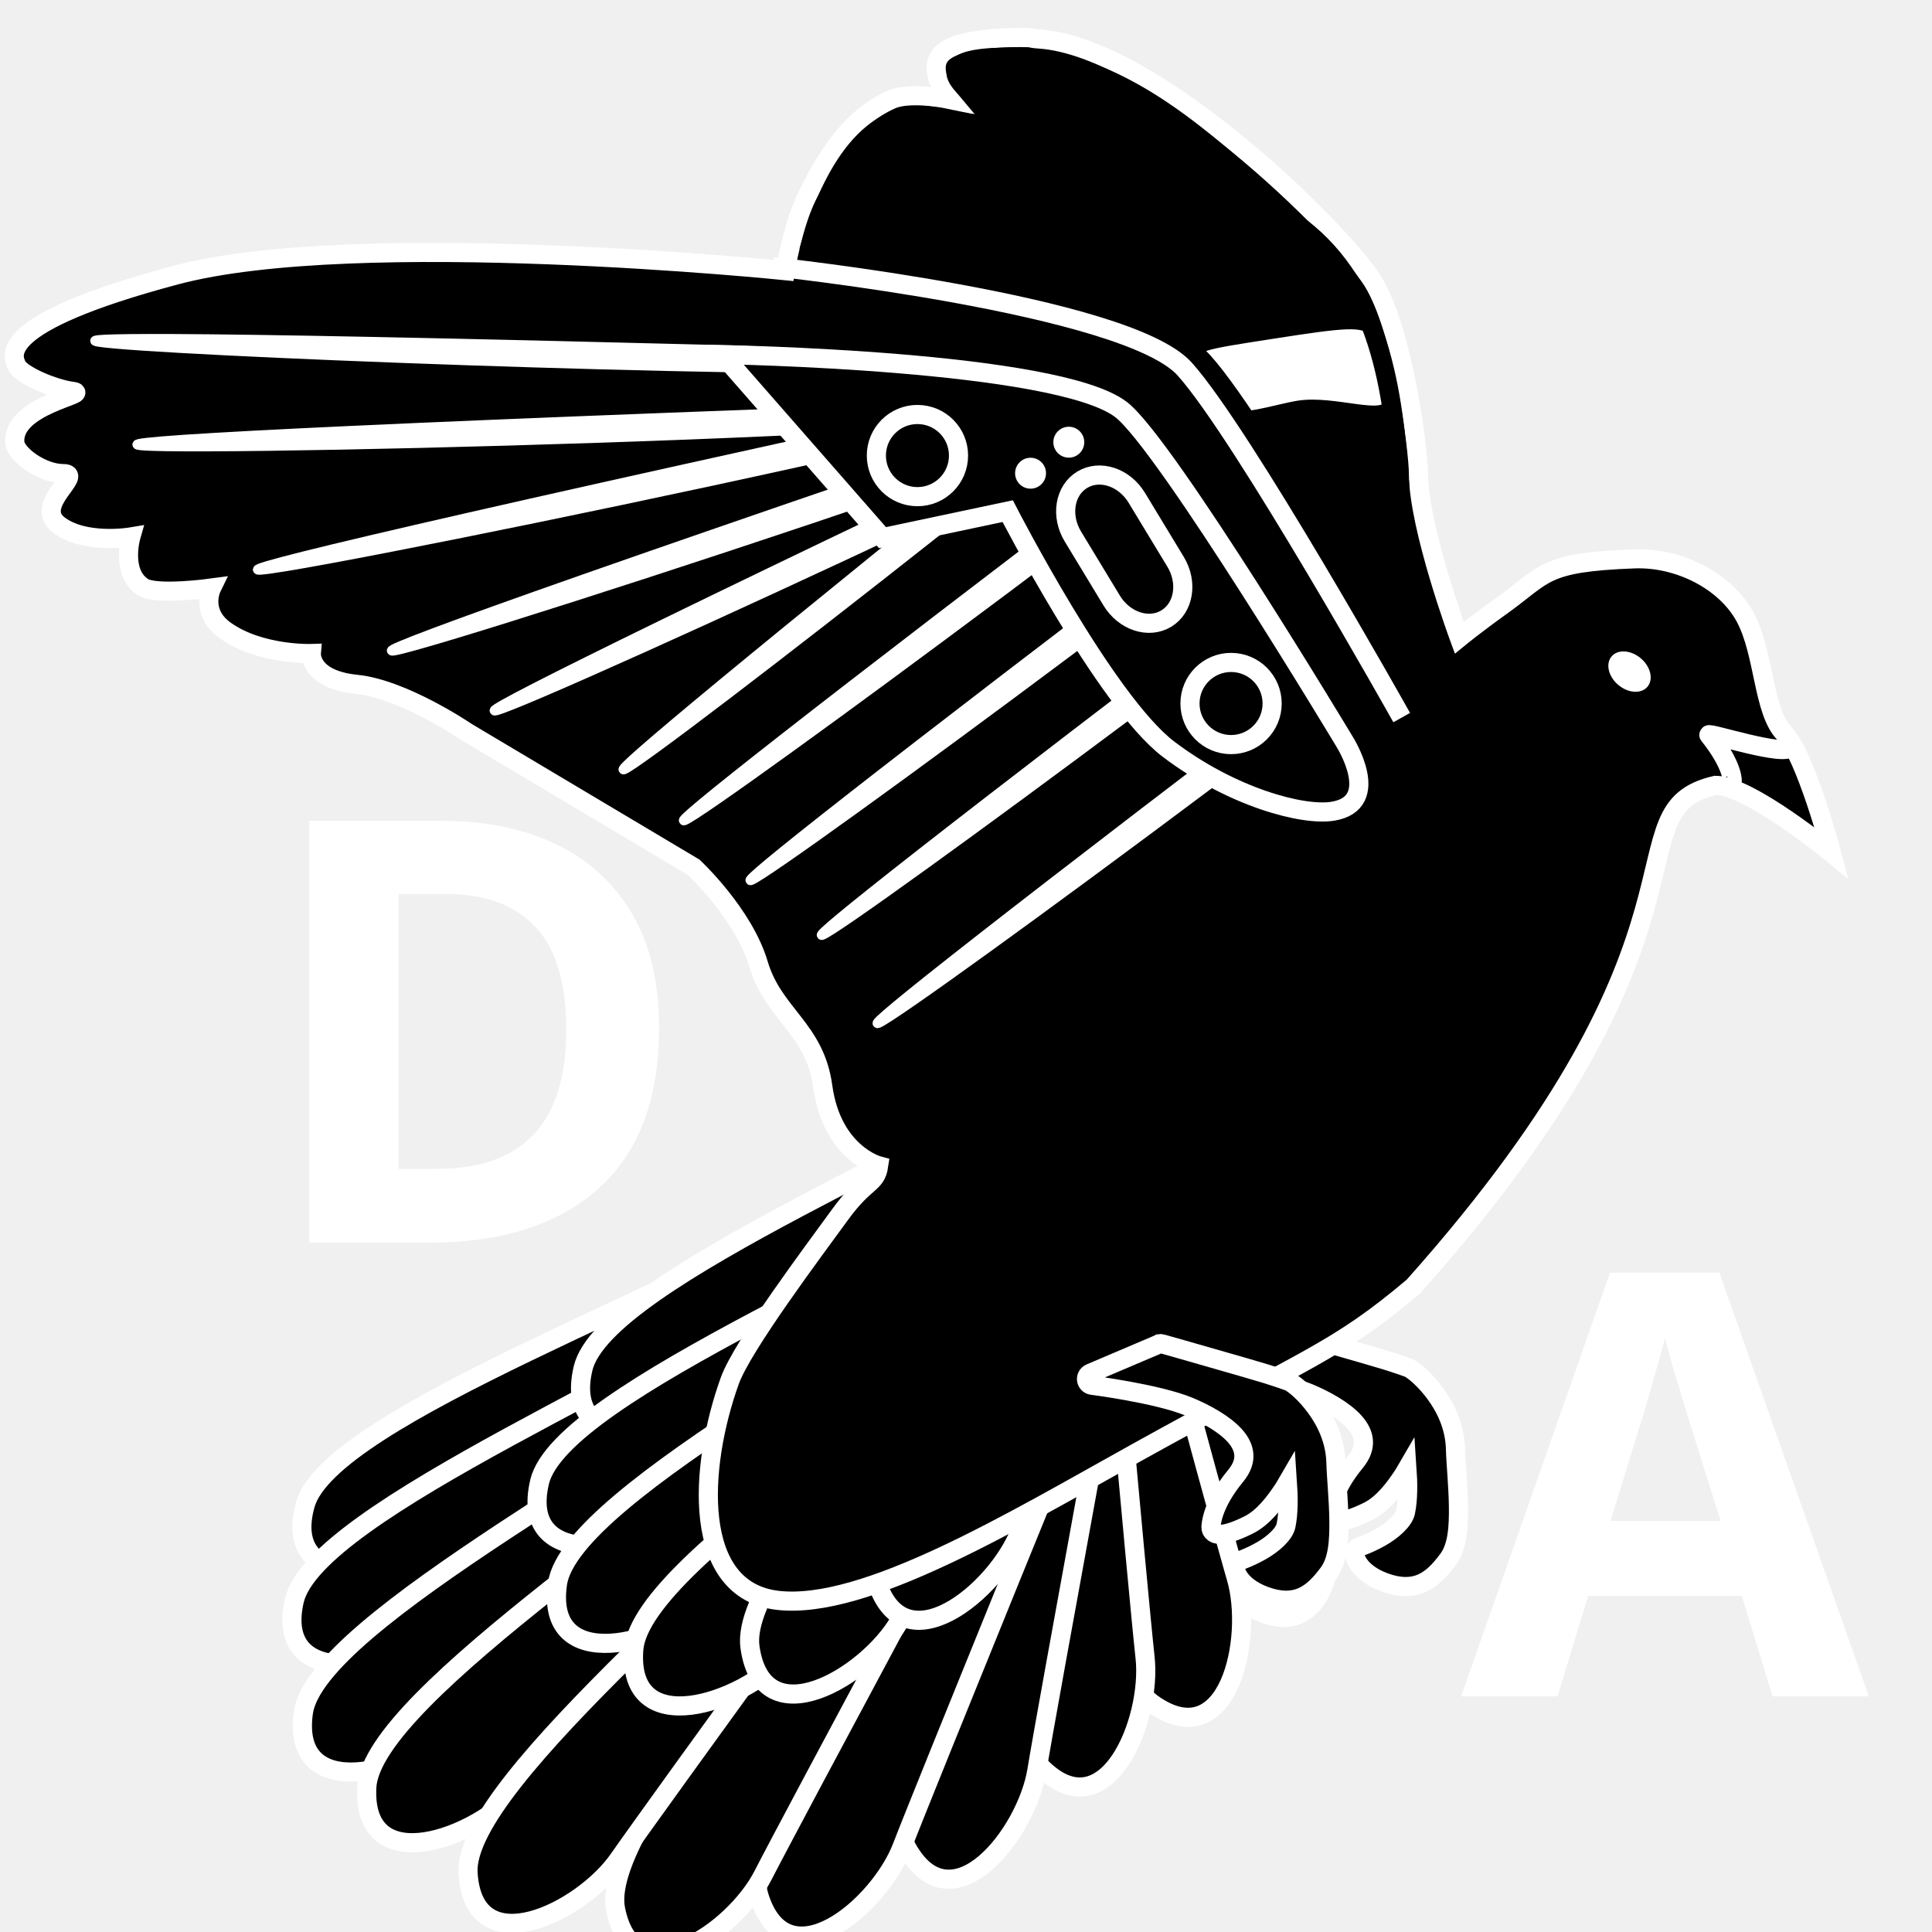
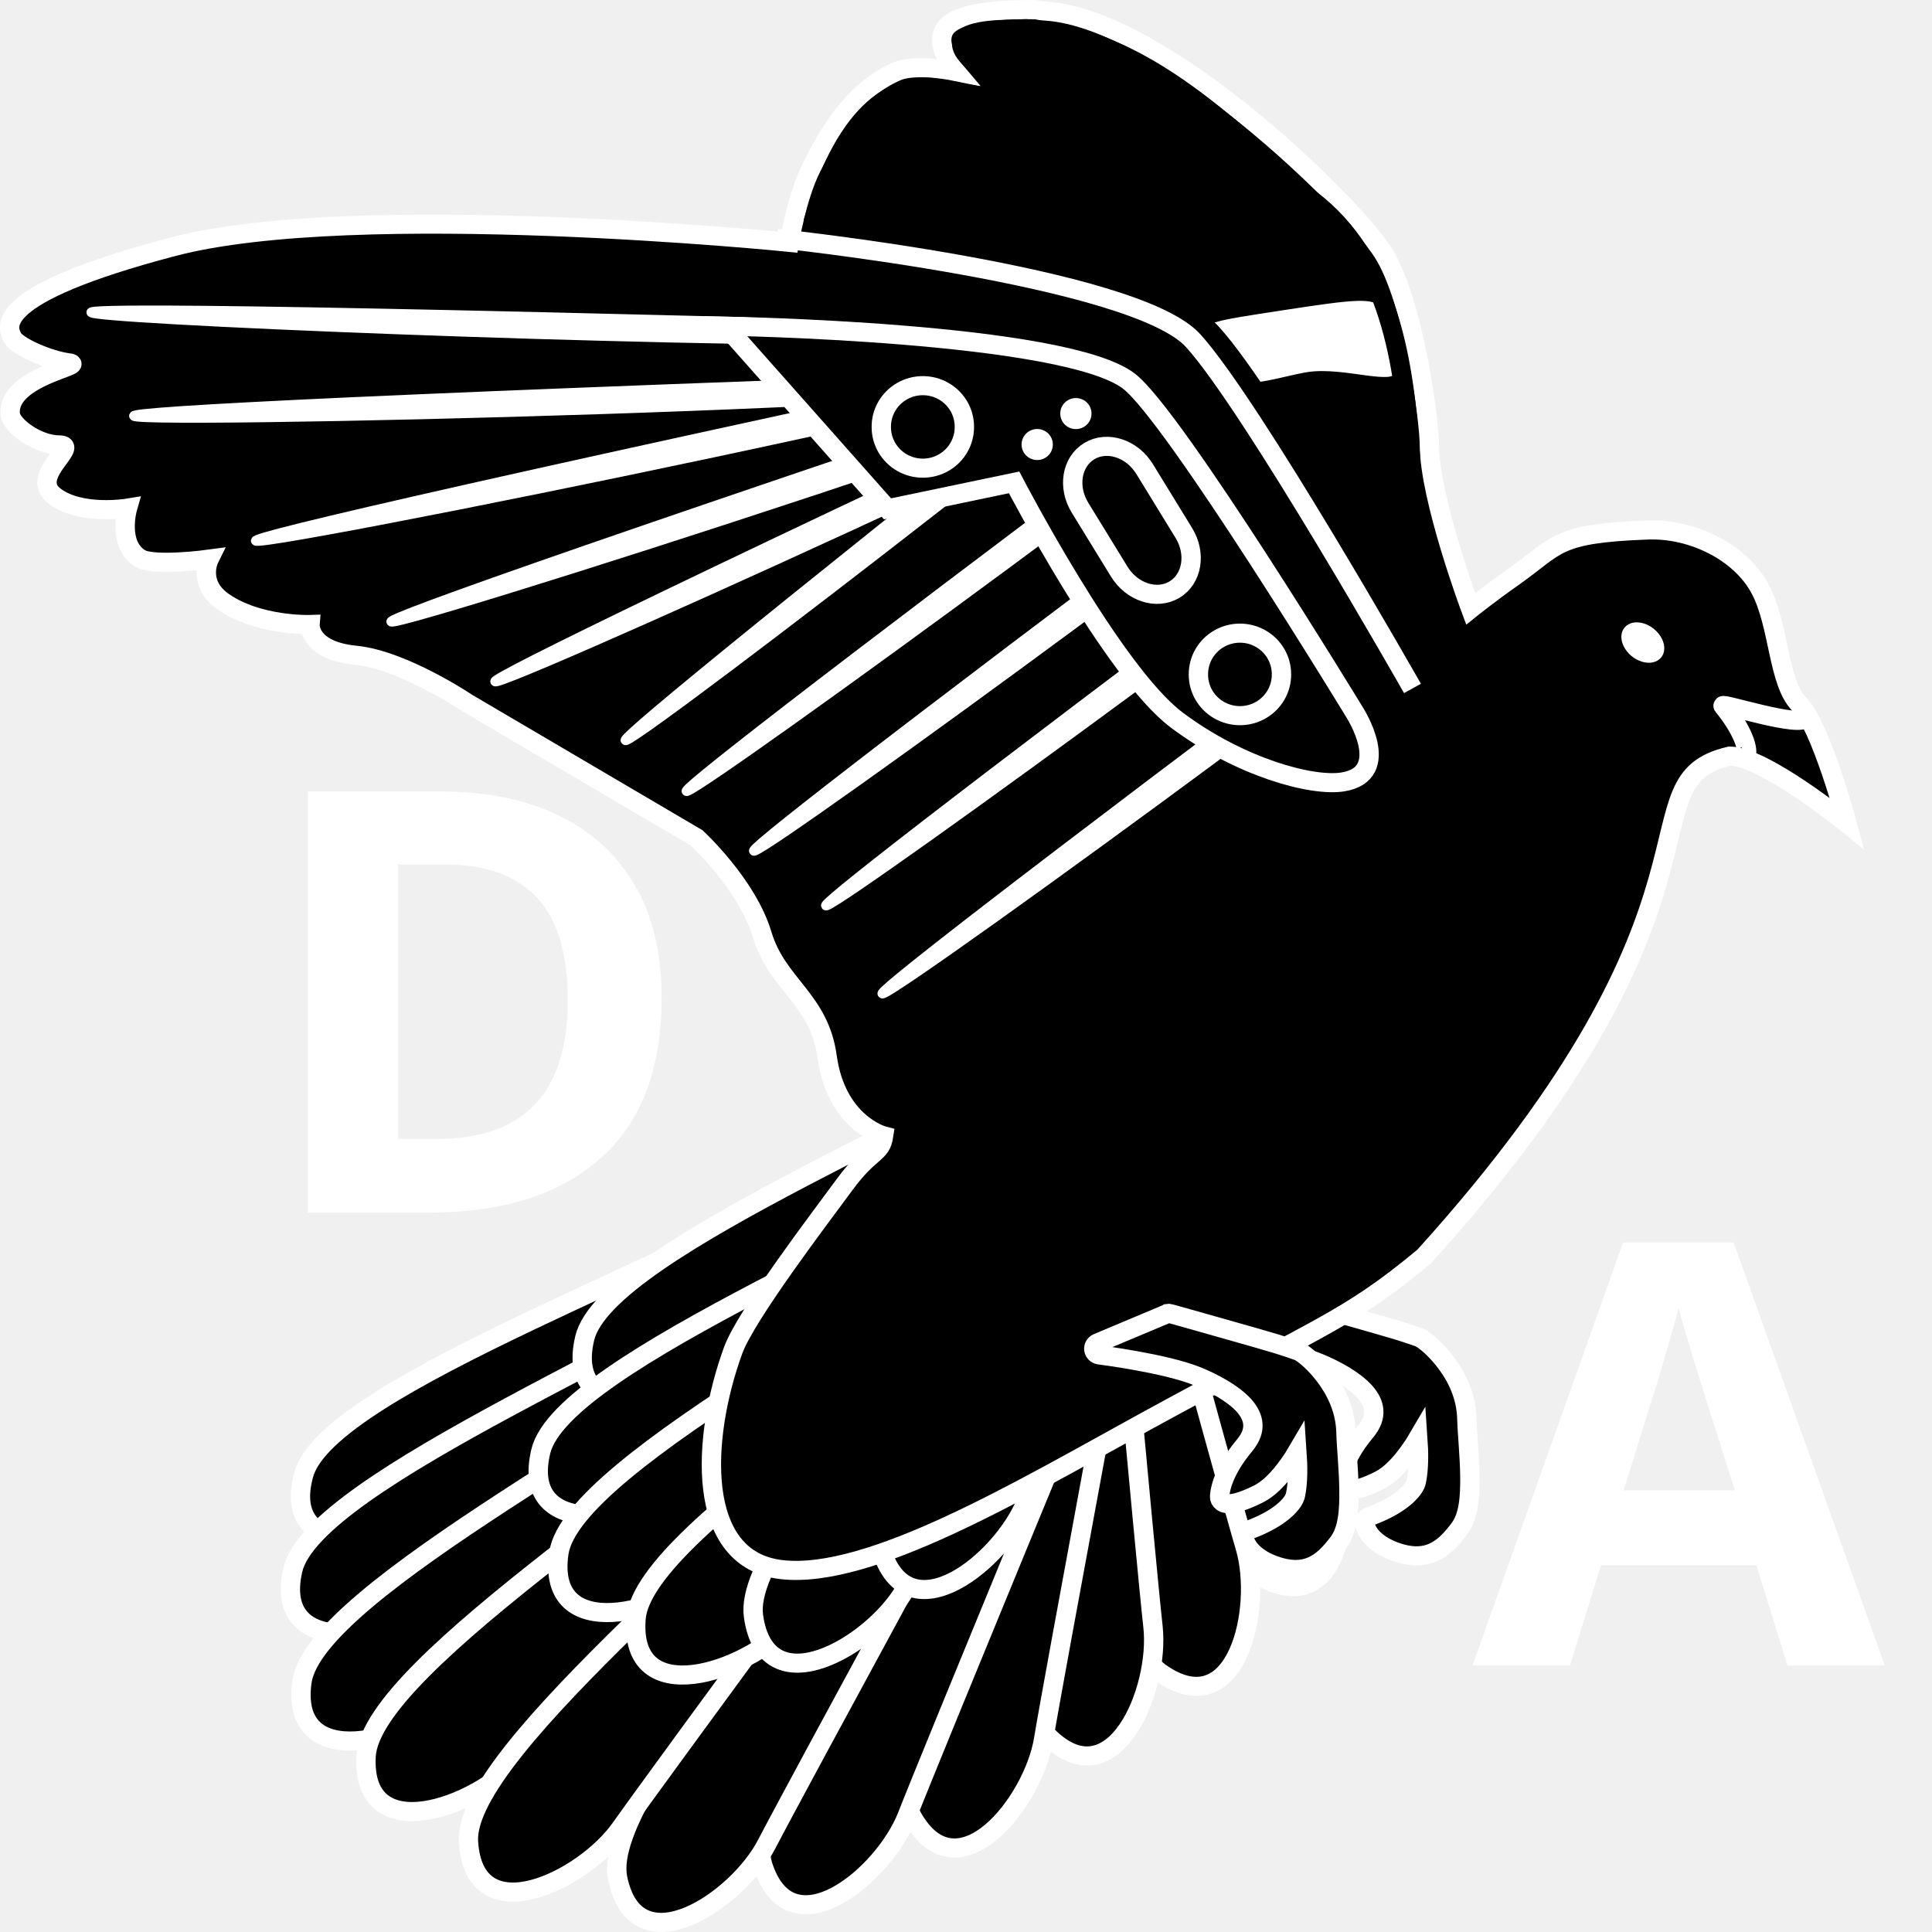
- <svg xmlns="http://www.w3.org/2000/svg" width="202" height="202" id="svg3646" version="1.1">
+ <svg xmlns="http://www.w3.org/2000/svg" width="133" height="133" id="svg3646" version="1.1">
  <defs id="defs3648" />
-   <g id="layer1" transform="translate(-278.5761,-269.1792)">
-     <g id="g4413" transform="matrix(1.0,0,0,1.0,-218.6199,106.6642)">
+   <g id="layer1" transform="translate(-278.5761,-338.1792)">
+     <g id="g4413" transform="matrix(0.6657206,0,0,0.6572308,-52.74684,229.4528)">
      <path id="path4415" d="m 604.797,172.793 c -6.566,-2.925 5.872,4.604 14.067,8.654 1.419,0.696 2.491,1.203 3.41,1.629 l -0.609,-1.457 c -1.602,-0.996 -3.103,-1.877 -3.103,-1.877 -7.273,-3.813 -11.576,-5.974 -13.765,-6.949 z" style="fill:#ffffff;fill-opacity:1;stroke:#ffffff;stroke-width:0.448;stroke-linecap:butt;stroke-linejoin:miter;stroke-miterlimit:4;stroke-opacity:1;stroke-dasharray:none" />
      <path style="fill:#ffffff;fill-opacity:1;stroke:#ffffff;stroke-width:0.448;stroke-linecap:butt;stroke-linejoin:miter;stroke-miterlimit:4;stroke-opacity:1;stroke-dasharray:none" d="m 595.561,177.13 c -6.947,-1.846 6.528,3.614 15.262,6.311 1.511,0.462 2.65,0.792 3.625,1.067 l -0.832,-1.341 c -1.74,-0.729 -3.361,-1.361 -3.361,-1.361 -7.786,-2.611 -12.378,-4.061 -14.693,-4.676 z" id="path4417" />
      <path id="path4419" d="m 590.086,182.586 c -7.078,-1.252 6.81,3.049 15.741,4.998 1.545,0.333 2.708,0.565 3.702,0.756 l -0.943,-1.266 c -1.795,-0.58 -3.464,-1.071 -3.464,-1.071 -7.979,-1.943 -12.677,-2.999 -15.036,-3.417 z" style="fill:#ffffff;fill-opacity:1;stroke:#ffffff;stroke-width:0.448;stroke-linecap:butt;stroke-linejoin:miter;stroke-miterlimit:4;stroke-opacity:1;stroke-dasharray:none" />
      <text xml:space="preserve" style="font-size:61.778px;font-style:normal;font-variant:normal;font-weight:normal;font-stretch:normal;line-height:125%;letter-spacing:0px;word-spacing:0px;fill:#ffffff;fill-opacity:1;stroke:none;font-family:Alegreya Sans SC;-inkscape-font-specification:Alegreya Sans SC" x="649.964" y="339.878" id="text4421">
        <tspan style="font-weight:bold;fill:#ffffff;-inkscape-font-specification:Alegreya Sans SC Bold" id="tspan4423" x="649.964" y="339.878">A</tspan>
      </text>
      <path d="m 616.438,306.219 a 0.659,0.659 0 0 0 -0.094,0.062 l -7.125,3.031 a 0.659,0.659 0 0 0 0.156,1.25 c 0,0 6.873,0.873 10.188,2.25 1.707,0.709 3.709,1.808 4.812,3.062 0.552,0.627 0.864,1.284 0.906,1.938 0.043,0.654 -0.16,1.385 -0.875,2.25 -1.223,1.479 -1.886,2.791 -2.219,3.75 -0.333,0.959 -0.344,1.594 -0.344,1.594 a 0.659,0.659 0 0 0 0.281,0.562 c 0,0 0.091,0.068 0.156,0.094 0.065,0.026 0.133,0.047 0.219,0.062 0.172,0.03 0.38,0.039 0.656,0 0.553,-0.078 1.366,-0.324 2.656,-0.969 1.475,-0.737 2.685,-2.312 3.594,-3.688 0.263,-0.399 0.235,-0.404 0.438,-0.75 0.1,1.448 0.126,3.215 -0.156,4.531 -0.19,0.885 -1.324,1.895 -2.531,2.594 -1.208,0.699 -2.375,1.094 -2.375,1.094 a 0.659,0.659 0 0 0 -0.438,0.719 c 0,0 0.092,0.564 0.531,1.156 0.439,0.592 1.246,1.283 2.594,1.781 1.56,0.577 2.852,0.578 3.938,0.094 1.085,-0.484 1.893,-1.368 2.719,-2.469 1.003,-1.338 1.119,-3.39 1.094,-5.531 -0.025,-2.142 -0.265,-4.412 -0.312,-6.062 -0.068,-2.377 -1.065,-4.35 -2.125,-5.781 -1.06,-1.431 -2.105,-2.281 -2.625,-2.594 -0.142,-0.085 -0.231,-0.102 -0.375,-0.156 -0.144,-0.054 -0.321,-0.117 -0.531,-0.188 -0.42,-0.14 -0.986,-0.336 -1.625,-0.531 -1.279,-0.391 -2.89,-0.847 -4.5,-1.312 -3.219,-0.932 -6.344,-1.812 -6.344,-1.812 a 0.659,0.659 0 0 0 -0.344,-0.031 z" id="path4425" style="fill:#000000;fill-opacity:1;stroke:#ffffff;stroke-width:2;stroke-linecap:butt;stroke-linejoin:miter;stroke-miterlimit:4;stroke-opacity:1;stroke-dasharray:none" transform="translate(14.46429,-4.642857)" />
      <path style="fill:#000000;fill-opacity:1;stroke:#ffffff;stroke-width:2;stroke-linecap:butt;stroke-linejoin:miter;stroke-miterlimit:4;stroke-opacity:1;stroke-dasharray:none" d="m 609.215,268.078 c 6.339,17.76 10.28,57.846 18.82,62.527 8.54,4.681 9.776,-7.967 7.184,-14.083 -2.592,-6.117 -20.594,-51.1 -20.594,-51.1 z" id="path4427" />
      <path id="path4429" d="m 606.276,276.34 c 4.223,18.378 3.461,58.65 11.397,64.296 7.936,5.646 10.639,-6.772 8.778,-13.149 -1.861,-6.377 -14.492,-53.154 -14.492,-53.154 z" style="fill:#000000;fill-opacity:1;stroke:#ffffff;stroke-width:2;stroke-linecap:butt;stroke-linejoin:miter;stroke-miterlimit:4;stroke-opacity:1;stroke-dasharray:none" />
      <path style="fill:#000000;fill-opacity:1;stroke:#ffffff;stroke-width:2;stroke-linecap:butt;stroke-linejoin:miter;stroke-miterlimit:4;stroke-opacity:1;stroke-dasharray:none" d="m 605.904,281.941 c 0.977,18.832 -6.747,58.363 0.092,65.298 6.838,6.934 11.651,-4.827 10.922,-11.43 -0.729,-6.603 -5.069,-54.86 -5.069,-54.86 z" id="path4431" />
      <path id="path4433" d="m 609.456,292.797 c -4.115,18.403 -22.169,54.409 -17.443,62.925 4.726,8.516 12.519,-1.522 13.59,-8.078 1.071,-6.556 9.846,-54.207 9.846,-54.207 z" style="fill:#000000;fill-opacity:1;stroke:#ffffff;stroke-width:2;stroke-linecap:butt;stroke-linejoin:miter;stroke-miterlimit:4;stroke-opacity:1;stroke-dasharray:none" />
      <path style="fill:#000000;fill-opacity:1;stroke:#ffffff;stroke-width:2;stroke-linecap:butt;stroke-linejoin:miter;stroke-miterlimit:4;stroke-opacity:1;stroke-dasharray:none" d="m 606.457,302.711 c -7.779,17.178 -32.792,48.749 -29.901,58.05 2.891,9.3 12.567,1.061 14.951,-5.139 2.385,-6.201 20.686,-51.063 20.686,-51.063 z" id="path4435" />
      <path id="path4437" d="m 597.424,307.567 c -9.55,16.26 -37.759,45.012 -35.866,54.566 1.892,9.554 12.384,2.383 15.41,-3.531 3.026,-5.914 25.965,-48.591 25.965,-48.591 z" style="fill:#000000;fill-opacity:1;stroke:#ffffff;stroke-width:2;stroke-linecap:butt;stroke-linejoin:miter;stroke-miterlimit:4;stroke-opacity:1;stroke-dasharray:none" />
      <path style="fill:#000000;fill-opacity:1;stroke:#ffffff;stroke-width:2;stroke-linecap:butt;stroke-linejoin:miter;stroke-miterlimit:4;stroke-opacity:1;stroke-dasharray:none" d="m 585.636,287.172 c -15.828,10.25 -53.935,23.297 -56.529,32.685 -2.593,9.388 10,7.684 15.357,3.756 5.357,-3.929 45,-31.786 45,-31.786 z" id="path4439" />
      <text id="text4441" y="292.449" x="523.964" style="font-size:61.778px;font-style:normal;font-variant:normal;font-weight:normal;font-stretch:normal;line-height:125%;letter-spacing:0px;word-spacing:0px;fill:#ffffff;fill-opacity:1;stroke:none;font-family:Alegreya Sans SC;-inkscape-font-specification:Alegreya Sans SC" xml:space="preserve">
        <tspan y="292.449" x="523.964" id="tspan4443" style="font-weight:bold;fill:#ffffff;-inkscape-font-specification:Alegreya Sans SC Bold">D</tspan>
      </text>
      <path id="path4445" d="m 582.803,294.455 c -15.302,11.021 -52.717,25.937 -54.843,35.442 -2.126,9.504 10.368,7.18 15.524,2.991 5.156,-4.189 43.372,-33.973 43.372,-33.973 z" style="fill:#000000;fill-opacity:1;stroke:#ffffff;stroke-width:2;stroke-linecap:butt;stroke-linejoin:miter;stroke-miterlimit:4;stroke-opacity:1;stroke-dasharray:none" />
      <path id="path4447" d="m 613.399,270.77 c -15.426,10.847 -53.008,25.338 -55.241,34.817 -2.233,9.48 10.286,7.297 15.489,3.167 5.203,-4.13 43.755,-33.479 43.755,-33.479 z" style="fill:#000000;fill-opacity:1;stroke:#ffffff;stroke-width:2;stroke-linecap:butt;stroke-linejoin:miter;stroke-miterlimit:4;stroke-opacity:1;stroke-dasharray:none" />
      <path style="fill:#000000;fill-opacity:1;stroke:#ffffff;stroke-width:2;stroke-linecap:butt;stroke-linejoin:miter;stroke-miterlimit:4;stroke-opacity:1;stroke-dasharray:none" d="m 580.593,301.677 c -14.325,12.264 -50.358,30.263 -51.68,39.912 -1.322,9.649 10.933,6.286 15.72,1.68 4.787,-4.606 40.373,-37.488 40.373,-37.488 z" id="path4449" />
      <path style="fill:#000000;fill-opacity:1;stroke:#ffffff;stroke-width:2;stroke-linecap:butt;stroke-linejoin:miter;stroke-miterlimit:4;stroke-opacity:1;stroke-dasharray:none" d="m 608.853,282.639 c -15.426,10.847 -53.008,25.338 -55.241,34.817 -2.233,9.48 10.286,7.297 15.489,3.167 5.203,-4.13 43.755,-33.479 43.755,-33.479 z" id="path4451" />
      <path id="path4453" d="m 583.538,305.125 c -13.198,13.469 -47.52,34.549 -47.993,44.277 -0.473,9.728 11.441,5.306 15.807,0.299 4.366,-5.007 36.942,-40.873 36.942,-40.873 z" style="fill:#000000;fill-opacity:1;stroke:#ffffff;stroke-width:2;stroke-linecap:butt;stroke-linejoin:miter;stroke-miterlimit:4;stroke-opacity:1;stroke-dasharray:none" />
      <path style="fill:#000000;fill-opacity:1;stroke:#ffffff;stroke-width:2;stroke-linecap:butt;stroke-linejoin:miter;stroke-miterlimit:4;stroke-opacity:1;stroke-dasharray:none" d="m 589.014,309.101 c -11.651,14.828 -43.471,39.523 -42.881,49.244 0.59,9.721 11.951,4.028 15.745,-1.425 3.794,-5.453 32.267,-44.656 32.267,-44.656 z" id="path4455" />
      <path id="path4457" d="m 607.411,288.514 c -14.401,12.174 -50.546,29.948 -51.928,39.589 -1.382,9.641 10.894,6.354 15.709,1.778 4.816,-4.576 40.607,-37.235 40.607,-37.235 z" style="fill:#000000;fill-opacity:1;stroke:#ffffff;stroke-width:2;stroke-linecap:butt;stroke-linejoin:miter;stroke-miterlimit:4;stroke-opacity:1;stroke-dasharray:none" />
      <path style="fill:#000000;fill-opacity:1;stroke:#ffffff;stroke-width:2;stroke-linecap:butt;stroke-linejoin:miter;stroke-miterlimit:4;stroke-opacity:1;stroke-dasharray:none" d="m 612.669,292.045 c -13.568,13.097 -48.464,33.213 -49.208,42.923 -0.744,9.711 11.288,5.623 15.792,0.739 4.504,-4.883 38.066,-39.829 38.066,-39.829 z" id="path4459" />
      <path id="path4461" d="m 614.514,282.281 c -10.457,15.692 -40.252,42.797 -38.905,52.442 1.347,9.646 12.229,3.082 15.586,-2.65 3.357,-5.733 28.681,-47.04 28.681,-47.04 z" style="fill:#000000;fill-opacity:1;stroke:#ffffff;stroke-width:2;stroke-linecap:butt;stroke-linejoin:miter;stroke-miterlimit:4;stroke-opacity:1;stroke-dasharray:none" />
      <path style="fill:#000000;fill-opacity:1;stroke:#ffffff;stroke-width:2;stroke-linecap:butt;stroke-linejoin:miter;stroke-miterlimit:4;stroke-opacity:1;stroke-dasharray:none" d="m 619.319,269.964 c -7.96,17.095 -33.305,48.401 -30.512,57.731 2.793,9.33 12.555,1.194 15.005,-4.981 2.45,-6.175 21.224,-50.842 21.224,-50.842 z" id="path4463" />
      <path style="fill:#000000;fill-opacity:1;stroke:#ffffff;stroke-width:2;stroke-linecap:butt;stroke-linejoin:miter;stroke-miterlimit:4;stroke-opacity:1;stroke-dasharray:none" d="m 604.156,166.438 c -3.602,-0.009 -6.741,0.396 -8.156,1.406 -2.343,1.673 0.5,5.062 0.5,5.062 0,0 -4.083,-0.859 -6.062,0 -4.798,2.083 -7.329,7.063 -8.844,10.094 -1.515,3.03 -2.281,7.812 -2.281,7.812 0,0 -44.81,-4.582 -63.75,0.469 -18.94,5.051 -17.043,8.455 -16.625,9.438 0.418,0.983 3.855,2.466 5.875,2.719 2.02,0.253 -6.42,1.418 -6.062,5.375 0.108,1.198 2.79,3.219 5.062,3.219 2.273,0 -3.183,3.245 -0.5,5.344 2.683,2.099 7.562,1.281 7.562,1.281 0,0 -1.072,3.752 1.281,5.25 1.389,0.884 7.156,0.094 7.156,0.094 0,0 -1.236,2.531 1.438,4.438 3.63,2.589 9,2.406 9,2.406 0,0 -0.217,2.719 4.719,3.219 4.935,0.5 11.531,5 11.531,5 l 23.719,14.125 c 0,0 5.219,4.852 6.781,10.125 1.562,5.273 5.893,6.72 6.719,12.781 0.957,7.024 5.844,8.312 5.844,8.312 -0.295,1.978 -1.354,1.404 -4.031,5.094 -2.677,3.689 -10.207,13.696 -11.531,17.375 -3.261,9.057 -4.029,21.959 5.062,22.969 9.091,1.01 24.455,-8.229 37.375,-15.406 18.183,-10.102 20.95,-10.588 29.031,-17.406 33.583,-37.645 20.271,-49.778 31.594,-52.406 3.536,0 12.125,7.062 12.125,7.062 0,0 -2.693,-10.181 -4.938,-12.5 -2.245,-2.319 -2.05,-8.329 -4.071,-12.117 -2.02,-3.788 -6.93,-6.302 -11.601,-6.128 -9.64,0.36 -9.229,1.588 -13.92,4.938 -2.64,1.885 -4.389,3.316 -4.389,3.316 0,0 -4.253,-11.514 -4.269,-17.165 -0.007,-2.538 -1.606,-15.108 -4.812,-20.188 -3.267,-5.176 -22.709,-24.413 -34.812,-25.25 -1.255,-0.087 -0.518,-0.153 -1.719,-0.156 z" id="path4465" />
      <path id="path4467" d="m 622.097,200.042 c -0.22,-1.429 0.642,-1.546 8.173,-2.713 7.532,-1.167 9.415,-1.384 10.568,-0.219 0.746,0.754 2.044,5.902 1.568,7.693 -0.476,1.791 -5.736,-0.385 -9.455,0.206 -2.136,0.339 -6.261,1.718 -6.936,0.765 -0.674,-0.953 -3.698,-4.303 -3.918,-5.732 z" style="fill:#ffffff;stroke:#000000;stroke-width:1.211px;stroke-linecap:butt;stroke-linejoin:miter;stroke-opacity:1" />
      <path id="path4469" d="m 599.321,190.596 c 0,0 17.679,3.036 23.75,9.821 6.071,6.786 22.679,36.429 22.679,36.429" style="fill:none;stroke:#000000;stroke-width:2;stroke-linecap:butt;stroke-linejoin:miter;stroke-miterlimit:4;stroke-opacity:1;stroke-dasharray:none" />
      <path style="fill:#ffffff;fill-opacity:1;stroke:#ffffff;stroke-width:1;stroke-linecap:butt;stroke-linejoin:miter;stroke-miterlimit:4;stroke-opacity:1;stroke-dasharray:none" d="m 515.281,197.938 c -28.303,-0.119 23.425,2.394 58.375,3 6.054,0.099 10.65,0.152 14.594,0.188 l -1.5,-1.375 c -6.637,-0.354 -12.906,-0.625 -12.906,-0.625 -30.807,-0.791 -49.128,-1.148 -58.562,-1.188 z" id="path4471" />
      <path style="fill:#ffffff;fill-opacity:1;stroke:#ffffff;stroke-width:1;stroke-linecap:butt;stroke-linejoin:miter;stroke-miterlimit:4;stroke-opacity:1;stroke-dasharray:none" d="m 593.062,205.562 c -7.327,0.058 -14.875,0.188 -14.875,0.188 -123.183,4.589 -46.621,3.966 -0.062,1.844 6.903,-0.321 12.066,-0.58 16.25,-0.812 l -1.312,-1.219 z" id="path4473" />
      <path style="fill:#ffffff;fill-opacity:1;stroke:#ffffff;stroke-width:1;stroke-linecap:butt;stroke-linejoin:miter;stroke-miterlimit:4;stroke-opacity:1;stroke-dasharray:none" d="m 593.719,206.156 c -1.685,0.331 -4.562,0.906 -4.562,0.906 -120.415,26.368 -45.194,12.16 0.25,1.812 2.201,-0.503 3.912,-0.905 5.812,-1.344 l -1.5,-1.375 z" id="path4475" />
      <path style="fill:#ffffff;fill-opacity:1;stroke:#ffffff;stroke-width:1;stroke-linecap:butt;stroke-linejoin:miter;stroke-miterlimit:4;stroke-opacity:1;stroke-dasharray:none" d="m 597.406,209.562 c -109.346,37.292 -42.102,16.584 1.562,1.406 l -1.562,-1.406 z" id="path4477" />
      <path style="fill:#ffffff;fill-opacity:1;stroke:#ffffff;stroke-width:1;stroke-linecap:butt;stroke-linejoin:miter;stroke-miterlimit:4;stroke-opacity:1;stroke-dasharray:none" d="m 599.812,211.781 c -92.006,43.851 -39.084,20.722 1.5,1.344 l -1.5,-1.344 z" id="path4479" />
      <path style="fill:#ffffff;fill-opacity:1;stroke:#ffffff;stroke-width:1;stroke-linecap:butt;stroke-linejoin:miter;stroke-miterlimit:4;stroke-opacity:1;stroke-dasharray:none" d="m 599.938,211.875 c -66.212,53.343 -31.304,27.346 1.406,1.281 L 599.938,211.875 z" id="path4481" />
      <path style="fill:#ffffff;fill-opacity:1;stroke:#ffffff;stroke-width:1;stroke-linecap:butt;stroke-linejoin:miter;stroke-miterlimit:4;stroke-opacity:1;stroke-dasharray:none" d="m 606.969,218.312 c -67.422,51.417 -31.981,26.402 1.375,1.25 l -1.375,-1.25 z" id="path4483" />
      <path style="fill:#ffffff;fill-opacity:1;stroke:#ffffff;stroke-width:1;stroke-linecap:butt;stroke-linejoin:miter;stroke-miterlimit:4;stroke-opacity:1;stroke-dasharray:none" d="m 613.844,224.625 c -67.239,51.279 -31.937,26.397 1.375,1.281 l -1.375,-1.281 z" id="path4485" />
      <path style="fill:#ffffff;fill-opacity:1;stroke:#ffffff;stroke-width:1;stroke-linecap:butt;stroke-linejoin:miter;stroke-miterlimit:4;stroke-opacity:1;stroke-dasharray:none" d="m 620.625,230.875 c -65.888,50.262 -31.62,26.102 1.375,1.25 l -1.375,-1.25 z" id="path4487" />
      <path style="fill:#ffffff;fill-opacity:1;stroke:#ffffff;stroke-width:1;stroke-linecap:butt;stroke-linejoin:miter;stroke-miterlimit:4;stroke-opacity:1;stroke-dasharray:none" d="m 628.75,238.344 c -70.554,53.775 -32.631,26.975 1.406,1.25 l -1.406,-1.25 z" id="path4489" />
      <path style="fill:none;stroke:#000000;stroke-width:2;stroke-linecap:butt;stroke-linejoin:miter;stroke-miterlimit:4;stroke-opacity:1;stroke-dasharray:none" d="m 602.906,168.469 c -1.767,0.06 -8.036,-0.077 -4.906,3.094 5.931,5.423 0.885,3.884 -3.906,3.031 -7.008,-0.449 -10.568,8.065 -12.25,13.875 1.245,4.096 9.468,5.002 13.136,7.988 12.367,5.908 24.442,13.046 36.989,18.2 3.032,-1.224 11.452,2.317 11.562,-1.469 -0.595,-9.69 -2.151,-20.626 -10.344,-26.906 -8.441,-7.619 -18.044,-17.647 -30.281,-17.812 z" id="path4491" />
      <path style="fill:#000000;fill-opacity:1;stroke:#ffffff;stroke-width:2;stroke-linecap:butt;stroke-linejoin:miter;stroke-miterlimit:4;stroke-opacity:1;stroke-dasharray:none" d="m 572.715,199.595 c 0,0 35.018,0.578 41.711,5.755 4.67,3.612 23.36,34.724 23.36,34.724 0,0 4.052,6.396 -1.24,7.259 -3.159,0.515 -10.605,-1.487 -17.195,-6.501 -6.59,-5.014 -16.794,-24.875 -16.794,-24.875 l -13.092,2.771 z" id="path4493" />
-       <path transform="matrix(0.1603511,0,0,0.1603511,675.103,473.2981)" d="m -280,-1479.424 c 0,14.793 -11.992,26.786 -26.786,26.786 -14.793,0 -26.786,-11.992 -26.786,-26.786 0,-14.793 11.992,-26.786 26.786,-26.786 14.793,0 26.786,11.992 26.786,26.786 z" id="path4495" style="fill:#000000;fill-opacity:1;stroke:#ffffff;stroke-width:12.473;stroke-linecap:round;stroke-linejoin:miter;stroke-miterlimit:4.2;stroke-opacity:1;stroke-dasharray:none;stroke-dashoffset:0" />
-       <path style="fill:#000000;fill-opacity:1;stroke:#ffffff;stroke-width:12.473;stroke-linecap:round;stroke-linejoin:miter;stroke-miterlimit:4.2;stroke-opacity:1;stroke-dasharray:none;stroke-dashoffset:0" id="path4497" d="m -280,-1479.424 c 0,14.793 -11.992,26.786 -26.786,26.786 -14.793,0 -26.786,-11.992 -26.786,-26.786 0,-14.793 11.992,-26.786 26.786,-26.786 14.793,0 26.786,11.992 26.786,26.786 z" transform="matrix(0.1603511,0,0,0.1603511,642.3122,447.3746)" />
+       <path transform="matrix(0.1603511,0,0,0.1603511,675.103,473.2981)" d="m -280,-1479.424 a 26.786,26.786 0 1 1 -53.571,0 26.786,26.786 0 1 1 53.571,0 z" id="path4495" style="fill:#000000;fill-opacity:1;stroke:#ffffff;stroke-width:12.473;stroke-linecap:round;stroke-linejoin:miter;stroke-miterlimit:4.2;stroke-opacity:1;stroke-dasharray:none;stroke-dashoffset:0" />
+       <path style="fill:#000000;fill-opacity:1;stroke:#ffffff;stroke-width:12.473;stroke-linecap:round;stroke-linejoin:miter;stroke-miterlimit:4.2;stroke-opacity:1;stroke-dasharray:none;stroke-dashoffset:0" id="path4497" d="m -280,-1479.424 a 26.786,26.786 0 1 1 -53.571,0 26.786,26.786 0 1 1 53.571,0 z" transform="matrix(0.1603511,0,0,0.1603511,642.3122,447.3746)" />
      <rect style="fill:#000000;fill-opacity:1;stroke:#ffffff;stroke-width:2;stroke-linecap:round;stroke-linejoin:miter;stroke-miterlimit:4.2;stroke-opacity:1;stroke-dasharray:none;stroke-dashoffset:0" id="rect4499" width="16.97" height="7.812" x="498.165" y="-415.71" rx="4.573" ry="4.913" transform="matrix(0.5181821,0.8552703,-0.8552703,0.5181821,0,0)" />
-       <path style="fill:#ffffff;fill-opacity:1;stroke:#ffffff;stroke-width:12.473;stroke-linecap:round;stroke-linejoin:miter;stroke-miterlimit:4.2;stroke-opacity:1;stroke-dasharray:none;stroke-dashoffset:0" id="path4501" d="m -280,-1479.424 c 0,14.793 -11.992,26.786 -26.786,26.786 -14.793,0 -26.786,-11.992 -26.786,-26.786 0,-14.793 11.992,-26.786 26.786,-26.786 14.793,0 26.786,11.992 26.786,26.786 z" transform="matrix(0.05677851,0.04803103,-0.0356573,0.04215126,632.2365,309.8292)" />
+       <path style="fill:#ffffff;fill-opacity:1;stroke:#ffffff;stroke-width:12.473;stroke-linecap:round;stroke-linejoin:miter;stroke-miterlimit:4.2;stroke-opacity:1;stroke-dasharray:none;stroke-dashoffset:0" id="path4501" d="m -280,-1479.424 a 26.786,26.786 0 1 1 -53.571,0 26.786,26.786 0 1 1 53.571,0 z" transform="matrix(0.05677851,0.04803103,-0.0356573,0.04215126,632.2365,309.8292)" />
      <path style="fill:none;stroke:#ffffff;stroke-width:2;stroke-linecap:butt;stroke-linejoin:miter;stroke-miterlimit:4;stroke-opacity:1;stroke-dasharray:none" d="m 578.036,190.398 c 0,0 36.964,3.929 43.036,10.714 6.071,6.786 22.679,36.429 22.679,36.429" id="path4503" />
      <path transform="translate(1.964286,-3.214286)" style="fill:#000000;fill-opacity:1;stroke:#ffffff;stroke-width:2;stroke-linecap:butt;stroke-linejoin:miter;stroke-miterlimit:4;stroke-opacity:1;stroke-dasharray:none" id="path4505" d="m 616.438,306.219 a 0.659,0.659 0 0 0 -0.094,0.062 l -7.125,3.031 a 0.659,0.659 0 0 0 0.156,1.25 c 0,0 6.873,0.873 10.188,2.25 1.707,0.709 3.709,1.808 4.812,3.062 0.552,0.627 0.864,1.284 0.906,1.938 0.043,0.654 -0.16,1.385 -0.875,2.25 -1.223,1.479 -1.886,2.791 -2.219,3.75 -0.333,0.959 -0.344,1.594 -0.344,1.594 a 0.659,0.659 0 0 0 0.281,0.562 c 0,0 0.091,0.068 0.156,0.094 0.065,0.026 0.133,0.047 0.219,0.062 0.172,0.03 0.38,0.039 0.656,0 0.553,-0.078 1.366,-0.324 2.656,-0.969 1.475,-0.737 2.685,-2.312 3.594,-3.688 0.263,-0.399 0.235,-0.404 0.438,-0.75 0.1,1.448 0.126,3.215 -0.156,4.531 -0.19,0.885 -1.324,1.895 -2.531,2.594 -1.208,0.699 -2.375,1.094 -2.375,1.094 a 0.659,0.659 0 0 0 -0.438,0.719 c 0,0 0.092,0.564 0.531,1.156 0.439,0.592 1.246,1.283 2.594,1.781 1.56,0.577 2.852,0.578 3.938,0.094 1.085,-0.484 1.893,-1.368 2.719,-2.469 1.003,-1.338 1.119,-3.39 1.094,-5.531 -0.025,-2.142 -0.265,-4.412 -0.312,-6.062 -0.068,-2.377 -1.065,-4.35 -2.125,-5.781 -1.06,-1.431 -2.105,-2.281 -2.625,-2.594 -0.142,-0.085 -0.231,-0.102 -0.375,-0.156 -0.144,-0.054 -0.321,-0.117 -0.531,-0.188 -0.42,-0.14 -0.986,-0.336 -1.625,-0.531 -1.279,-0.391 -2.89,-0.847 -4.5,-1.312 -3.219,-0.932 -6.344,-1.812 -6.344,-1.812 a 0.659,0.659 0 0 0 -0.344,-0.031 z" />
      <path style="fill:none;stroke:#ffffff;stroke-width:2;stroke-linecap:butt;stroke-linejoin:miter;stroke-miterlimit:4;stroke-opacity:1;stroke-dasharray:none" d="m 678.14,244.618 c 0.44,-0.175 0.144,-2.249 -2.272,-5.256 -0.314,-0.391 8.273,2.43 8.548,1.218" id="path4507" />
-       <path style="fill:#ffffff;fill-opacity:1;stroke:none" id="path4509" d="m -280,-1479.424 c 0,14.793 -11.992,26.786 -26.786,26.786 -14.793,0 -26.786,-11.992 -26.786,-26.786 0,-14.793 11.992,-26.786 26.786,-26.786 14.793,0 26.786,11.992 26.786,26.786 z" transform="matrix(0.06035114,0,0,0.06035114,627.4601,298.0344)" />
-       <path transform="matrix(0.06035114,0,0,0.06035114,623.4601,301.2767)" d="m -280,-1479.424 c 0,14.793 -11.992,26.786 -26.786,26.786 -14.793,0 -26.786,-11.992 -26.786,-26.786 0,-14.793 11.992,-26.786 26.786,-26.786 14.793,0 26.786,11.992 26.786,26.786 z" id="path4511" style="fill:#ffffff;fill-opacity:1;stroke:none" />
+       <path style="fill:#ffffff;fill-opacity:1;stroke:none" id="path4509" d="m -280,-1479.424 a 26.786,26.786 0 1 1 -53.571,0 26.786,26.786 0 1 1 53.571,0 z" transform="matrix(0.06035114,0,0,0.06035114,627.4601,298.0344)" />
+       <path transform="matrix(0.06035114,0,0,0.06035114,623.4601,301.2767)" d="m -280,-1479.424 a 26.786,26.786 0 1 1 -53.571,0 26.786,26.786 0 1 1 53.571,0 z" id="path4511" style="fill:#ffffff;fill-opacity:1;stroke:none" />
    </g>
  </g>
</svg>
